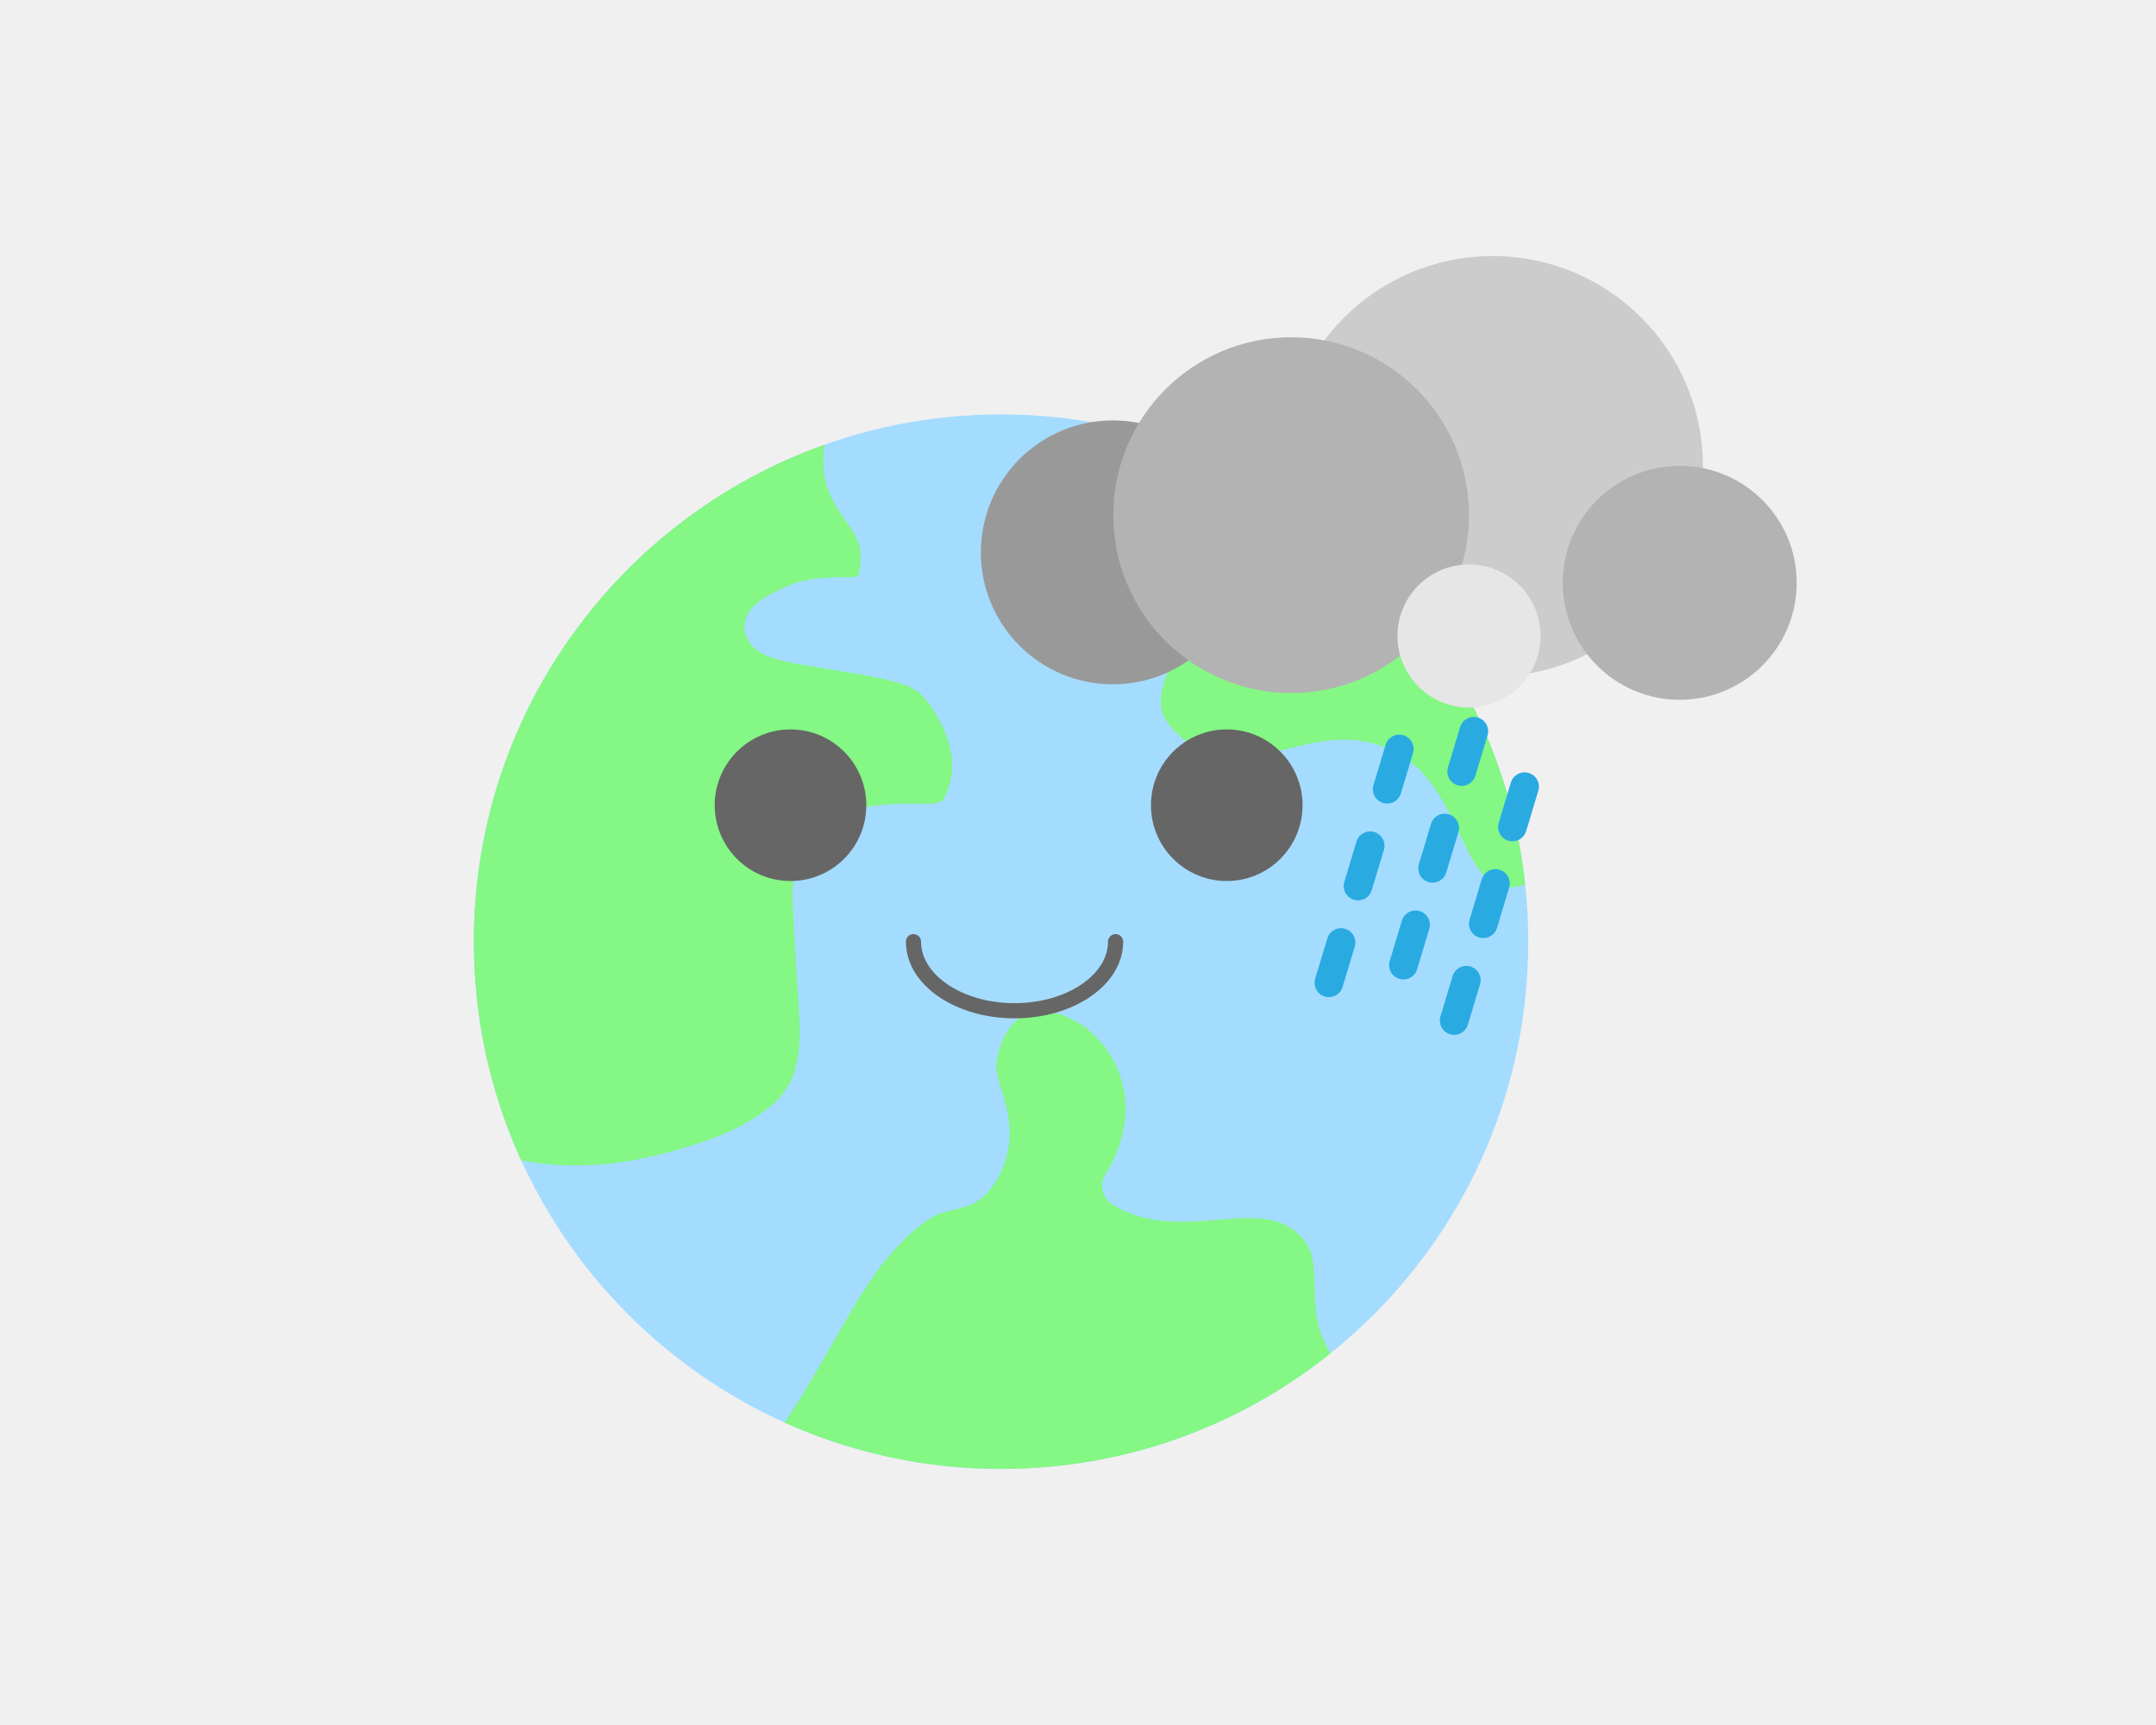
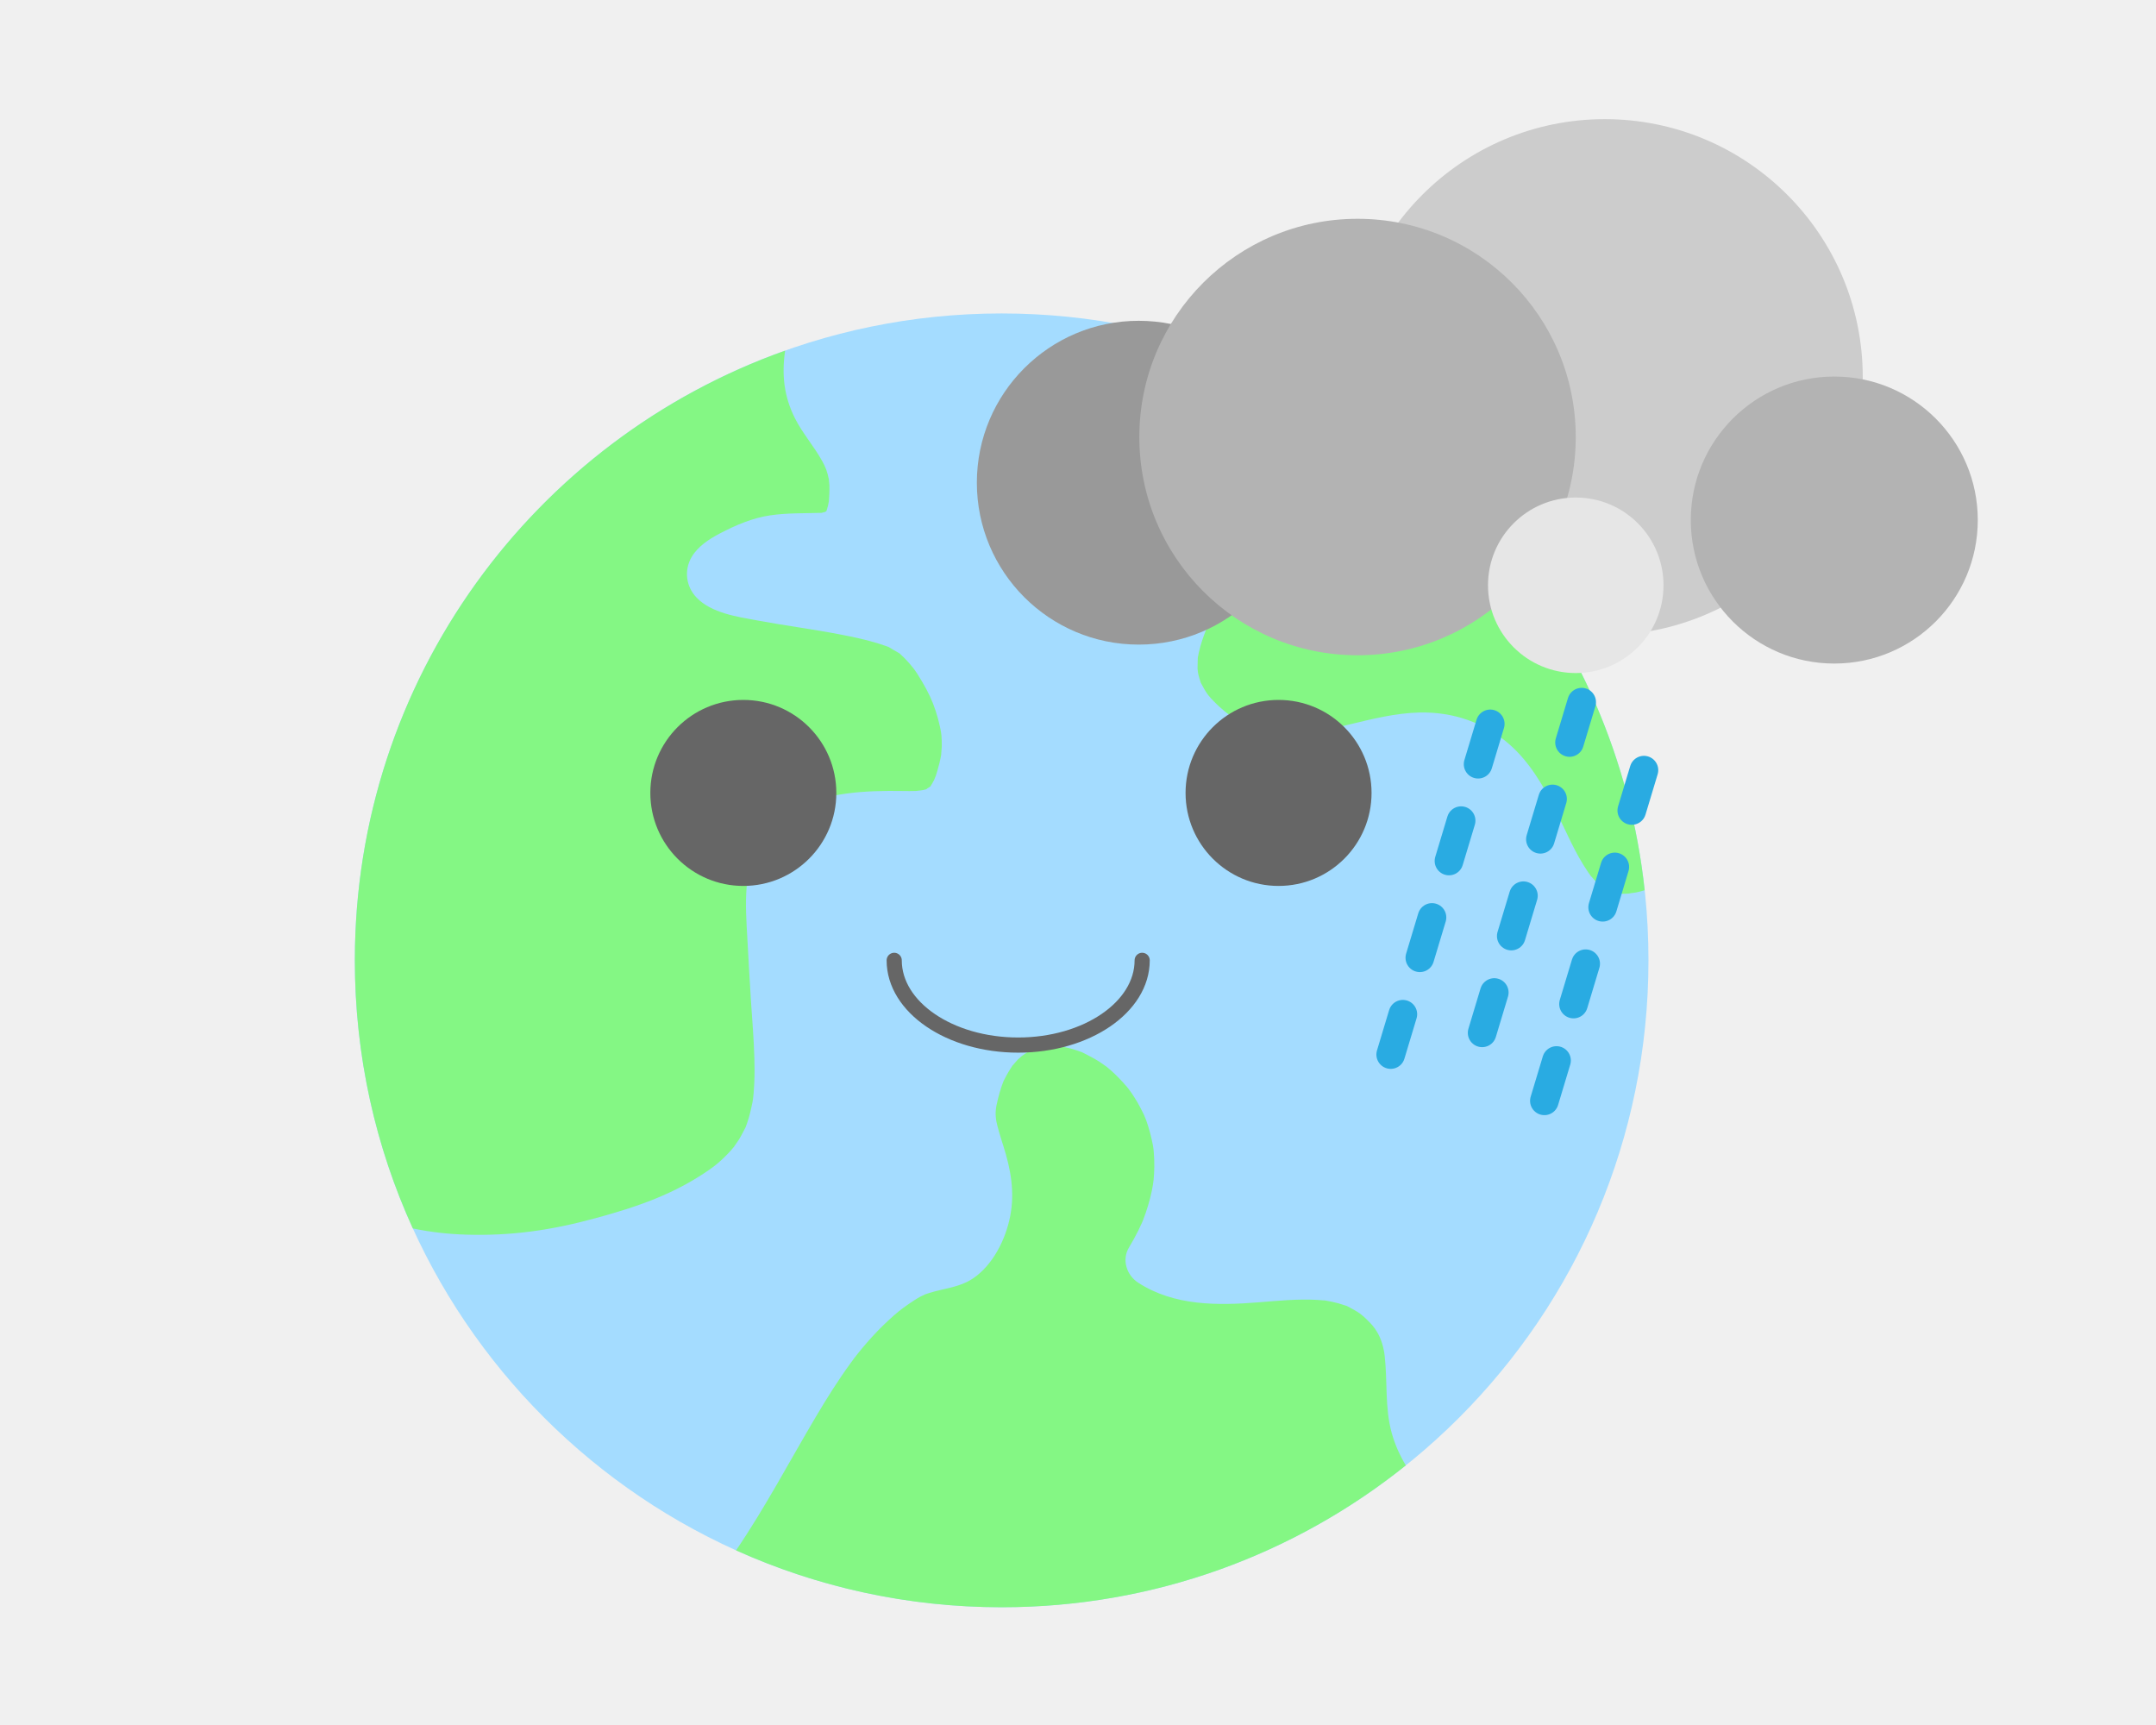
<svg xmlns="http://www.w3.org/2000/svg" version="1.1" id="Layer_1" x="0px" y="0px" viewBox="0 0 1280 1024" style="enable-background:new 0 0 1280 1024;" xml:space="preserve">
  <style type="text/css">
	.st0{fill:#FCF07E;stroke:#FCF07E;stroke-width:20;stroke-linecap:round;stroke-miterlimit:10;}
	.st1{fill:#A4DCFF;}
	.st2{fill:#84F784;}
	.st3{fill:#666666;}
	.st4{fill:none;stroke:#666666;stroke-width:9;stroke-linecap:round;stroke-miterlimit:10;}
	.st5{fill:#F4F4F4;}
	.st6{fill:#D3D3D3;}
	.st7{fill:#BEBEBF;}
	.st8{fill:#999999;}
	.st9{fill:#CCCCCC;}
	.st10{fill:#B3B3B3;}
	.st11{fill:#E6E6E6;}
	.st12{fill:none;stroke:#29ABE2;stroke-width:17;stroke-linecap:round;stroke-miterlimit:10;stroke-dasharray:25,35;}
+ 	.st13{fill:none;stroke:#F2F2F2;stroke-width:17;stroke-linecap:round;stroke-miterlimit:10;stroke-dasharray:25,35;}
+ 	.st14{fill:none;stroke:#000000;stroke-width:6;stroke-miterlimit:10;}
+ 	.st15{fill:#FFFFFF;stroke:#FFFFFF;stroke-width:10;stroke-linecap:round;stroke-miterlimit:10;}
+ 	.st16{fill:#FFFFFF;stroke:#E6E6E6;stroke-width:10;stroke-linecap:round;stroke-miterlimit:10;}
+ 	.st17{fill:none;stroke:#F2F2F2;stroke-width:17;stroke-linecap:round;stroke-miterlimit:10;}
+ 	.st18{fill:none;stroke:#CCCCCC;stroke-width:17;stroke-linecap:round;stroke-miterlimit:10;}
+ 	.st19{fill:#FCF07E;stroke:#FCF07E;stroke-width:14;stroke-linecap:round;stroke-miterlimit:10;}
+ 	.st20{fill:none;stroke:#F2F2F2;stroke-width:17;stroke-linecap:round;stroke-miterlimit:10;stroke-dasharray:2,35;}
+ 	.st21{fill:#F7C161;stroke:#999999;stroke-width:8;stroke-miterlimit:10;}
+ 	.st22{fill:#666666;stroke:#999999;stroke-width:8;stroke-linecap:round;stroke-miterlimit:10;}
+ 	.st23{fill:none;stroke:#666666;stroke-width:6;stroke-linecap:round;stroke-miterlimit:10;}
+ 	.st24{opacity:0.65;}
+ 	.st25{fill:#808080;stroke:#4D4D4D;stroke-width:3;stroke-linecap:round;stroke-miterlimit:10;}
+ 	.st26{fill:#999999;stroke:#4D4D4D;stroke-width:3;stroke-linecap:round;stroke-miterlimit:10;}
+ 	.st27{fill:#B3B3B3;stroke:#4D4D4D;stroke-width:3;stroke-linecap:round;stroke-miterlimit:10;}
+ 	.st28{fill:#CCCCCC;stroke:#4D4D4D;stroke-width:3;stroke-linecap:round;stroke-miterlimit:10;}
+ 	.st29{fill:#E6E6E6;stroke:#4D4D4D;stroke-width:3;stroke-linecap:round;stroke-miterlimit:10;}
+ 	.st30{fill:#F2F2F2;stroke:#4D4D4D;stroke-width:3;stroke-linecap:round;stroke-miterlimit:10;}
</style>
  <g>
    <g>
      <g>
-         <circle class="st1" cx="594.32" cy="559" r="313" />
-         <path class="st2" d="M783.07,787.66c-3.36-12.21-1.99-24.82-3.39-37.24c-0.42-3.72-1.55-8.25-3.89-11.94     c-1.44-2.27-2.22-3.12-4.29-5.22c-0.61-0.62-1.25-1.23-1.9-1.82c0,0-2.01-1.57-1.97-1.6c-1.82-1.25-3.73-2.3-5.69-3.31     c-0.28-0.15-0.48-0.25-0.64-0.34c-0.18-0.05-0.41-0.11-0.75-0.21c-1.13-0.34-2.23-0.74-3.36-1.06c-1.9-0.52-3.83-0.9-5.77-1.25     c-0.26-0.05-0.47-0.09-0.64-0.12c-0.2-0.01-0.45-0.02-0.79-0.04c-1.01-0.06-2.01-0.16-3.01-0.22     c-9.42-0.53-18.85,0.42-28.23,1.17c-19.96,1.59-40.86,1.81-58.32-9.48c-5.61-3.63-8.03-11.07-4.47-17.04     c1.58-2.64,3.09-5.33,4.46-8.09c0.66-1.34,1.3-2.69,1.9-4.05c0.12-0.3,0.33-0.8,0.39-0.94c1.82-4.67,3.3-9.48,4.32-14.39     c0.21-1.04,0.4-2.08,0.57-3.12c-0.05,0.26,0.25-1.78,0.28-2.12c0.2-2.07,0.32-4.15,0.34-6.23c0.03-2.35-0.05-4.71-0.24-7.06     c-0.05-0.56-0.11-1.12-0.17-1.68c-0.06-0.43-0.2-1.5-0.27-1.82c-0.83-4.05-1.78-8.01-3.2-11.9c-0.23-0.63-1.88-4.43-0.46-1.32     c-0.25-0.56-0.49-1.12-0.76-1.67c-0.94-1.9-1.88-3.8-2.95-5.64c-0.9-1.55-1.85-3.07-2.86-4.55c-0.47-0.68-0.96-1.35-1.45-2.02     c-0.28-0.36-0.68-0.89-0.86-1.09c-2.46-2.82-4.99-5.54-7.81-8.02c-0.63-0.56-1.3-1.08-1.93-1.64c-0.05-0.04-0.08-0.07-0.12-0.11     c0,0,0,0-0.01,0c-1.25-0.85-2.46-1.76-3.74-2.58c-2.6-1.67-5.32-2.99-8.06-4.39c-0.73-0.24-1.44-0.54-2.17-0.79     c-1.33-0.45-2.67-0.86-4.03-1.21c-1.32-0.34-2.67-0.54-3.99-0.86c-0.61-0.05-1.23-0.12-1.84-0.15c-1.44-0.08-2.88-0.1-4.32-0.03     c-0.51,0.02-1.03,0.07-1.54,0.11c-1.09,0.37-2.42,0.44-3.52,0.74c-1,0.28-4.86,1.93-2.27,0.67c-1.08,0.52-2.15,1.03-3.19,1.64     c-0.35,0.21-1.63,1.1-2.31,1.56c-0.65,0.58-1.83,1.61-2.12,1.9c-0.54,0.54-2.52,3-2.4,2.71c-1.61,2.35-2.99,4.78-4.27,7.35     c-0.05,0.1-0.1,0.22-0.16,0.36c-0.18,0.48-0.29,0.77-0.34,0.9c-0.18,0.49-0.36,0.97-0.53,1.47c-0.66,1.93-1.23,3.9-1.72,5.88     c-1.13,4.59-1.45,6.63-0.97,10.29c0.34,2.6,2.26,8.8,3.5,12.69c3.58,11.23,5.61,22.28,3.33,34.04     c-2.17,11.16-8.34,23.64-18.02,30.13c-6.44,4.32-13.82,4.76-21,6.97c-0.72,0.22-1.43,0.47-2.14,0.73     c0.18-0.02-2.03,0.96-2.18,1.04c-2.04,1.1-3.98,2.4-5.88,3.71c-3.67,2.53-5.68,4.15-9.72,7.87c-3.58,3.3-6.95,6.81-10.15,10.47     c-1.55,1.78-3.07,3.59-4.54,5.43c-1.71,2.13-1.65,2.07-3.59,4.73c-6.08,8.34-11.57,17.1-16.82,25.98     c-12.73,21.49-24.53,43.93-38.61,64.63C505.02,862.15,548.52,872,594.32,872c74.01,0,142-25.7,195.58-68.64     C786.97,798.48,784.62,793.27,783.07,787.66z" />
-         <path class="st2" d="M905.49,525.08c-13.64-126.52-102.65-230.43-221.23-265.94c-0.3,1.24-0.57,2.49-0.79,3.75     c-0.07,0.38-0.11,0.57-0.14,0.64c-0.02,0.21-0.04,0.46-0.06,0.75c-0.12,1.41-0.23,2.81-0.28,4.23     c-0.17,5.09-0.05,10.35,1.28,15.29c1.13,4.19,2.17,5.93,4.81,10.05c0.26,0.35,0.43,0.59,0.55,0.75c0.36,0.44,0.73,0.89,1.1,1.32     c0.5,0.58,1,1.14,1.52,1.71c1.39,1.53,2.83,3.01,4.25,4.51c3.18,3.37,6.2,6.85,8.89,10.64c5.33,7.52,8.39,17.18,9.13,26.34     c1.31,16.18-7.06,31.53-14.2,45.44c-2,3.9-4.01,7.81-5.85,11.79c-0.3,0.66-0.59,1.32-0.89,1.97c-0.09,0.2-0.17,0.37-0.24,0.51     c-0.05,0.13-0.1,0.28-0.17,0.47c-0.62,1.64-1.26,3.28-1.8,4.95c-0.64,1.95-1.2,3.94-1.64,5.95c-0.18,0.82-0.32,1.65-0.48,2.48     c0,0,0,0.01,0,0.01c0,0.05,0,0.09,0,0.15c-0.01,1.65-0.1,3.3-0.12,4.96c0,0.43,0.24,2.06,0.21,2.02c0.07,0.37,0.15,0.73,0.24,1.1     c0.28,1.18,0.67,2.3,1.02,3.46c0.03,0.1,0.05,0.17,0.07,0.25c0.03,0.06,0.07,0.13,0.12,0.23c0.95,1.88,1.98,3.69,3.19,5.41     c0.07,0.1,0.36,0.47,0.56,0.72c0.76,0.91,1.56,1.79,2.38,2.64c1.67,1.73,3.45,3.35,5.3,4.88c8.23,6.82,17.15,11.04,27.1,11.31     c22.25,0.61,44.18-10.17,67.15-10.71c16.31-0.39,31.68,4.85,43.9,15.69c9.5,8.43,16.15,19.82,21.78,31.06     c5.15,10.3,9.54,21.16,16.1,30.68c0.36,0.52,0.74,1.02,1.1,1.54c0.79,0.85,1.51,1.77,2.32,2.61c0.79,0.83,1.65,1.58,2.48,2.37     c0.12,0.12,0.22,0.21,0.31,0.3c0.11,0.06,0.22,0.13,0.37,0.22c1.11,0.68,2.3,1.28,3.4,1.97c0.41,0.14,0.81,0.29,1.22,0.42     c1.24,0.38,2.58,0.49,3.8,0.89c-3.41-1.12-0.4-0.07,1.19-0.03c1.65,0.04,3.27-0.13,4.91-0.21c-3.69,0.19,1.13-0.23,2.04-0.43     C902.75,525.86,904.12,525.48,905.49,525.08z" />
-         <path class="st2" d="M335.13,691.72c22.08,0.67,41.34-2.15,62.55-7.93c20.39-5.55,38.23-11.62,55.55-23.73     c2.44-1.7,5.5-4.19,8.85-7.72c1.02-1.07,1.98-2.19,2.92-3.33c-0.35,0.35,1.89-2.75,2.26-3.36c1.1-1.78,1.96-3.67,2.97-5.5     c0.06-0.11,0.11-0.19,0.15-0.27c0.03-0.08,0.05-0.15,0.08-0.25c0.2-0.6,0.45-1.18,0.65-1.78c1.16-3.33,1.92-6.73,2.62-10.19     c0.1-0.57,0.19-1.15,0.28-1.72c0.09-0.94,0.2-1.87,0.28-2.81c0.15-1.7,0.25-3.4,0.32-5.1c0.16-3.92,0.14-7.84,0.02-11.76     c-0.26-9.08-1.01-18.13-1.62-27.19c-0.69-10.16-1.17-20.34-1.76-30.51c-0.47-8.23-1.02-16.55-0.37-24.79     c1.24-15.75,7.34-29.9,21.97-37.52c16.56-8.63,35.52-9.46,53.79-9.18c2.07,0.03,4.15,0.06,6.22-0.02     c0.77-0.03,2.92-0.39,3.07-0.36c0.65-0.16,1.31-0.32,1.96-0.48c0.1-0.08,0.2-0.17,0.29-0.24c-0.7,0.31,0.77-0.46,1.58-1.05     c0.02-0.01,0.03-0.02,0.05-0.04c0.66-1.04,1.27-2.1,1.83-3.2c0.13-0.37,0.75-1.81,0.83-2.04c0.26-0.78,0.5-1.56,0.73-2.34     c0.76-2.59,1.43-5.27,1.87-7.94c-0.12,0.55,0.25-3.3,0.26-3.85c0.02-0.96,0-1.92-0.04-2.87c-0.12-3.16-0.31-4.18-0.91-6.93     c-1.06-4.9-2.81-10.24-4.72-14.3c-2.15-4.57-5.77-10.74-8.01-13.66c-1.34-1.74-2.82-3.4-4.35-4.96c-0.78-0.79-1.59-1.53-2.4-2.29     c-0.14-0.05-0.3-0.15-0.48-0.28c-1.31-0.68-4.01-2.33-4.75-2.79c-0.39-0.15-0.77-0.3-1.16-0.44c-1.24-0.45-2.49-0.86-3.75-1.25     c-5.93-1.83-12.01-3.14-18.09-4.32c-13.47-2.61-27.08-4.36-40.57-6.85c-9.69-1.79-22.27-3.58-29.43-11.08     c-5.14-5.38-6.14-13.27-2.31-19.72c3.03-5.09,8.43-8.59,13.55-11.28c7.67-4.03,15.83-7.53,24.43-8.79     c8.12-1.19,16.21-0.97,24.38-1.2c0.2-0.01,0.37-0.01,0.52-0.01c0.02-0.01,0.04-0.01,0.06-0.02c0.45-0.15,1.04-0.32,1.57-0.43     c0.04-0.03,0.09-0.06,0.14-0.09c0.16-0.12,0.31-0.21,0.43-0.28c0.03-0.05,0.06-0.1,0.09-0.16c0.05-0.16,0.09-0.3,0.13-0.42     c0.21-0.69,0.43-1.38,0.6-2.09c0.14-0.61,0.26-1.23,0.36-1.85c0.02-0.22,0.05-0.51,0.09-0.88c0.05-0.96,0.13-1.91,0.17-2.86     c0.06-1.48,0.09-2.98,0.04-4.46c-0.01-0.14-0.32-2.84-0.21-2.5c-0.31-1.63-0.74-3.23-1.28-4.8c-0.11-0.32-1.33-2.99-0.68-1.7     c-0.39-0.8-0.79-1.59-1.21-2.37c-3.96-7.22-9.52-13.43-13.24-20.79c-5.35-10.59-6.51-21.16-4.79-32.8     C368.22,307.09,281.32,422.89,281.32,559c0,46.27,10.05,90.19,28.07,129.71C317.91,690.51,326.62,691.46,335.13,691.72z" />
+         <circle class="st1" cx="594.67" cy="570.08" r="384.01" />
+         <path class="st2" d="M826.24,850.61c-4.12-14.98-2.45-30.45-4.16-45.69c-0.51-4.56-1.9-10.12-4.77-14.64     c-1.77-2.79-2.73-3.83-5.26-6.4c-0.75-0.77-1.53-1.51-2.33-2.23c0,0-2.46-1.93-2.42-1.96c-2.23-1.53-4.58-2.82-6.99-4.06     c-0.35-0.18-0.59-0.31-0.79-0.42c-0.23-0.06-0.51-0.14-0.91-0.26c-1.38-0.42-2.73-0.91-4.13-1.3c-2.33-0.64-4.7-1.1-7.08-1.54     c-0.32-0.06-0.58-0.11-0.79-0.15c-0.24-0.01-0.55-0.02-0.97-0.04c-1.23-0.07-2.46-0.2-3.7-0.27     c-11.56-0.65-23.13,0.51-34.64,1.43c-24.49,1.96-50.13,2.23-71.56-11.64c-6.89-4.45-9.85-13.58-5.48-20.9     c1.94-3.24,3.79-6.54,5.47-9.92c0.81-1.64,1.59-3.3,2.33-4.97c0.15-0.36,0.41-0.98,0.48-1.15c2.24-5.73,4.05-11.63,5.3-17.66     c0.26-1.27,0.49-2.55,0.7-3.83c-0.07,0.31,0.3-2.18,0.34-2.6c0.24-2.54,0.39-5.09,0.42-7.65c0.04-2.89-0.06-5.78-0.29-8.66     c-0.06-0.69-0.14-1.38-0.21-2.06c-0.07-0.52-0.25-1.84-0.33-2.23c-1.01-4.97-2.19-9.83-3.92-14.6c-0.28-0.77-2.31-5.44-0.57-1.62     c-0.31-0.68-0.6-1.38-0.93-2.05c-1.16-2.33-2.31-4.66-3.61-6.91c-1.1-1.9-2.27-3.76-3.51-5.58c-0.57-0.84-1.18-1.66-1.78-2.48     c-0.34-0.45-0.84-1.1-1.05-1.34c-3.02-3.46-6.12-6.8-9.58-9.84c-0.78-0.68-1.6-1.32-2.37-2.01c-0.06-0.05-0.09-0.08-0.14-0.13     c0,0,0,0-0.01,0c-1.54-1.05-3.02-2.16-4.59-3.16c-3.19-2.05-6.53-3.66-9.89-5.39c-0.89-0.29-1.77-0.67-2.66-0.97     c-1.63-0.56-3.27-1.05-4.94-1.48c-1.62-0.42-3.27-0.66-4.89-1.05c-0.75-0.06-1.5-0.14-2.26-0.19c-1.77-0.1-3.54-0.12-5.3-0.04     c-0.63,0.03-1.26,0.09-1.89,0.14c-1.33,0.45-2.96,0.54-4.31,0.91c-1.23,0.34-5.96,2.37-2.79,0.83c-1.32,0.63-2.64,1.26-3.91,2.02     c-0.43,0.25-1.99,1.35-2.84,1.92c-0.8,0.72-2.25,1.98-2.6,2.33c-0.67,0.66-3.09,3.68-2.94,3.32c-1.97,2.89-3.67,5.87-5.24,9.02     c-0.06,0.12-0.13,0.27-0.2,0.44c-0.22,0.59-0.35,0.94-0.42,1.1c-0.23,0.6-0.45,1.2-0.66,1.8c-0.81,2.37-1.51,4.78-2.11,7.22     c-1.39,5.64-1.78,8.14-1.19,12.62c0.42,3.19,2.77,10.8,4.29,15.57c4.4,13.78,6.89,27.34,4.08,41.76     c-2.66,13.7-10.24,29-22.11,36.96c-7.9,5.3-16.96,5.83-25.77,8.55c-0.88,0.27-1.76,0.57-2.63,0.89c0.22-0.03-2.48,1.17-2.67,1.27     c-2.5,1.35-4.88,2.94-7.22,4.55c-4.5,3.1-6.96,5.09-11.92,9.66c-4.39,4.05-8.52,8.36-12.45,12.85c-1.91,2.18-3.76,4.4-5.57,6.66     c-2.1,2.62-2.02,2.54-4.4,5.81c-7.46,10.24-14.19,20.98-20.64,31.87c-15.62,26.36-30.1,53.9-47.37,79.29     c48.1,21.69,101.47,33.78,157.67,33.78c90.8,0,174.22-31.53,239.96-84.22C831.03,863.89,828.14,857.49,826.24,850.61z" />
+         <path class="st2" d="M976.43,528.46C959.7,373.24,850.5,245.75,705.01,202.18c-0.37,1.52-0.7,3.06-0.97,4.6     c-0.08,0.47-0.14,0.7-0.17,0.78c-0.02,0.26-0.05,0.56-0.08,0.92c-0.15,1.73-0.28,3.45-0.34,5.19c-0.21,6.24-0.06,12.7,1.57,18.76     c1.39,5.15,2.67,7.28,5.9,12.33c0.31,0.43,0.53,0.73,0.67,0.93c0.45,0.54,0.89,1.09,1.35,1.62c0.61,0.71,1.23,1.4,1.86,2.09     c1.7,1.88,3.47,3.69,5.21,5.53c3.91,4.13,7.61,8.41,10.9,13.06c6.54,9.22,10.3,21.07,11.2,32.31     c1.6,19.85-8.66,38.68-17.42,55.75c-2.46,4.79-4.92,9.58-7.17,14.47c-0.37,0.8-0.73,1.62-1.1,2.42     c-0.12,0.25-0.21,0.46-0.29,0.63c-0.06,0.16-0.13,0.35-0.21,0.57c-0.76,2.02-1.54,4.02-2.21,6.07c-0.78,2.4-1.47,4.83-2.01,7.3     c-0.22,1.01-0.4,2.03-0.59,3.04c0,0,0,0.01,0,0.01c0,0.07,0,0.11,0,0.18c-0.01,2.02-0.13,4.05-0.14,6.08     c0,0.53,0.29,2.53,0.26,2.48c0.09,0.45,0.18,0.9,0.29,1.35c0.34,1.44,0.82,2.83,1.25,4.24c0.04,0.12,0.06,0.21,0.09,0.31     c0.04,0.08,0.09,0.16,0.15,0.28c1.17,2.3,2.43,4.52,3.91,6.64c0.09,0.12,0.44,0.57,0.69,0.88c0.93,1.12,1.91,2.2,2.92,3.24     c2.05,2.12,4.23,4.11,6.5,5.98c10.1,8.37,21.04,13.54,33.25,13.88c27.3,0.75,54.2-12.47,82.38-13.14     c20.01-0.47,38.87,5.95,53.85,19.25c11.66,10.35,19.82,24.31,26.72,38.11c6.32,12.64,11.71,25.96,19.76,37.64     c0.44,0.64,0.9,1.26,1.35,1.89c0.97,1.04,1.85,2.17,2.84,3.2c0.97,1.01,2.02,1.94,3.04,2.9c0.15,0.14,0.27,0.26,0.38,0.37     c0.13,0.07,0.27,0.16,0.45,0.27c1.37,0.83,2.82,1.57,4.17,2.42c0.5,0.17,0.99,0.36,1.49,0.51c1.52,0.47,3.16,0.6,4.66,1.09     c-4.18-1.37-0.49-0.09,1.46-0.04c2.03,0.05,4.01-0.15,6.03-0.26c-4.53,0.23,1.39-0.29,2.51-0.53     C973.07,529.42,974.76,528.96,976.43,528.46z" />
+         <path class="st2" d="M276.67,732.91c27.09,0.82,50.72-2.64,76.75-9.73c25.02-6.81,46.91-14.26,68.15-29.12     c2.99-2.09,6.75-5.14,10.85-9.48c1.25-1.32,2.43-2.69,3.58-4.09c-0.43,0.43,2.31-3.38,2.78-4.13c1.35-2.19,2.41-4.5,3.65-6.75     c0.07-0.13,0.13-0.23,0.19-0.33c0.03-0.1,0.06-0.18,0.1-0.31c0.24-0.73,0.55-1.45,0.8-2.18c1.43-4.09,2.35-8.26,3.22-12.5     c0.12-0.7,0.24-1.41,0.35-2.11c0.11-1.15,0.25-2.3,0.35-3.45c0.18-2.08,0.3-4.17,0.39-6.25c0.2-4.81,0.17-9.62,0.03-14.43     c-0.32-11.14-1.23-22.25-1.99-33.36c-0.84-12.47-1.44-24.95-2.16-37.43c-0.58-10.1-1.26-20.31-0.46-30.41     c1.52-19.32,9.01-36.68,26.96-46.03c20.32-10.58,43.58-11.61,65.99-11.26c2.54,0.04,5.09,0.07,7.64-0.03     c0.95-0.04,3.59-0.48,3.77-0.45c0.8-0.2,1.6-0.39,2.4-0.59c0.12-0.1,0.24-0.21,0.35-0.29c-0.86,0.37,0.94-0.56,1.94-1.29     c0.02-0.02,0.04-0.03,0.06-0.04c0.81-1.28,1.55-2.58,2.24-3.92c0.16-0.45,0.92-2.22,1.01-2.51c0.32-0.95,0.62-1.91,0.9-2.88     c0.93-3.18,1.76-6.47,2.3-9.74c-0.15,0.67,0.31-4.05,0.32-4.72c0.02-1.17,0-2.35-0.04-3.52c-0.15-3.88-0.39-5.13-1.12-8.5     c-1.3-6.01-3.44-12.56-5.79-17.55c-2.64-5.61-7.08-13.18-9.83-16.75c-1.64-2.13-3.45-4.17-5.34-6.09     c-0.95-0.97-1.96-1.88-2.95-2.81c-0.17-0.06-0.37-0.18-0.58-0.34c-1.6-0.84-4.91-2.86-5.83-3.43c-0.47-0.18-0.95-0.37-1.43-0.54     c-1.52-0.55-3.06-1.06-4.61-1.53c-7.27-2.25-14.73-3.86-22.2-5.3c-16.52-3.2-33.22-5.35-49.77-8.41     c-11.89-2.2-27.32-4.39-36.11-13.6c-6.3-6.6-7.54-16.28-2.84-24.19c3.71-6.25,10.34-10.54,16.63-13.84     c9.4-4.95,19.42-9.24,29.98-10.78c9.96-1.46,19.89-1.18,29.92-1.47c0.25-0.01,0.46-0.01,0.64-0.01c0.03-0.01,0.04-0.02,0.08-0.03     c0.55-0.18,1.27-0.39,1.93-0.53c0.05-0.03,0.11-0.07,0.18-0.11c0.2-0.15,0.38-0.26,0.53-0.35c0.04-0.06,0.08-0.12,0.12-0.19     c0.06-0.2,0.11-0.37,0.16-0.51c0.26-0.85,0.53-1.69,0.73-2.57c0.17-0.75,0.31-1.51,0.45-2.26c0.03-0.27,0.06-0.62,0.11-1.08     c0.07-1.17,0.16-2.34,0.21-3.51c0.07-1.82,0.11-3.65,0.04-5.47c-0.01-0.17-0.39-3.48-0.26-3.07c-0.38-2-0.91-3.97-1.57-5.89     c-0.13-0.39-1.63-3.67-0.84-2.08c-0.48-0.98-0.96-1.95-1.49-2.9c-4.86-8.85-11.68-16.48-16.24-25.5     c-6.57-12.99-7.99-25.97-5.87-40.24c-148.86,52.87-255.46,194.95-255.46,361.94c0,56.77,12.33,110.65,34.44,159.14     C255.55,731.42,266.23,732.59,276.67,732.91z" />
      </g>
-       <circle class="st3" cx="469.32" cy="478" r="45" />
-       <circle class="st3" cx="728.32" cy="478" r="45" />
-       <path class="st4" d="M662.32,559c0,22.64-26.86,41-60,41s-60-18.36-60-41" />
+       <circle class="st3" cx="441.31" cy="470.7" r="55.21" />
+       <circle class="st3" cx="759.07" cy="470.7" r="55.21" />
+       <path class="st4" d="M678.1,570.08c0,27.78-32.96,50.3-73.61,50.3c-40.66,0-73.61-22.52-73.61-50.3" />
    </g>
    <g>
-       <circle class="st8" cx="660.66" cy="327.89" r="78.33" />
-       <circle class="st9" cx="886.19" cy="276.82" r="124.82" />
-       <circle class="st10" cx="766.54" cy="305.8" r="105.59" />
-       <circle class="st11" cx="872.13" cy="377.53" r="42.47" />
-       <circle class="st10" cx="997.24" cy="345.97" r="69.44" />
+       <circle class="st8" cx="676.06" cy="286.54" r="96.11" />
+       <circle class="st9" cx="952.76" cy="223.87" r="153.14" />
+       <circle class="st10" cx="805.96" cy="259.43" r="129.55" />
+       <circle class="st11" cx="935.51" cy="347.44" r="52.1" />
+       <circle class="st10" cx="1089" cy="308.71" r="85.19" />
    </g>
    <g>
-       <line class="st12" x1="830.76" y1="444.59" x2="780.23" y2="612.41" />
-       <line class="st12" x1="875" y1="434.08" x2="824.48" y2="601.91" />
-       <line class="st12" x1="905.13" y1="466.98" x2="854.6" y2="634.8" />
+       <line class="st12" x1="884.75" y1="429.71" x2="822.76" y2="635.61" />
+       <line class="st12" x1="939.03" y1="416.82" x2="877.04" y2="622.72" />
+       <line class="st12" x1="975.99" y1="457.18" x2="914" y2="663.08" />
    </g>
  </g>
</svg>
